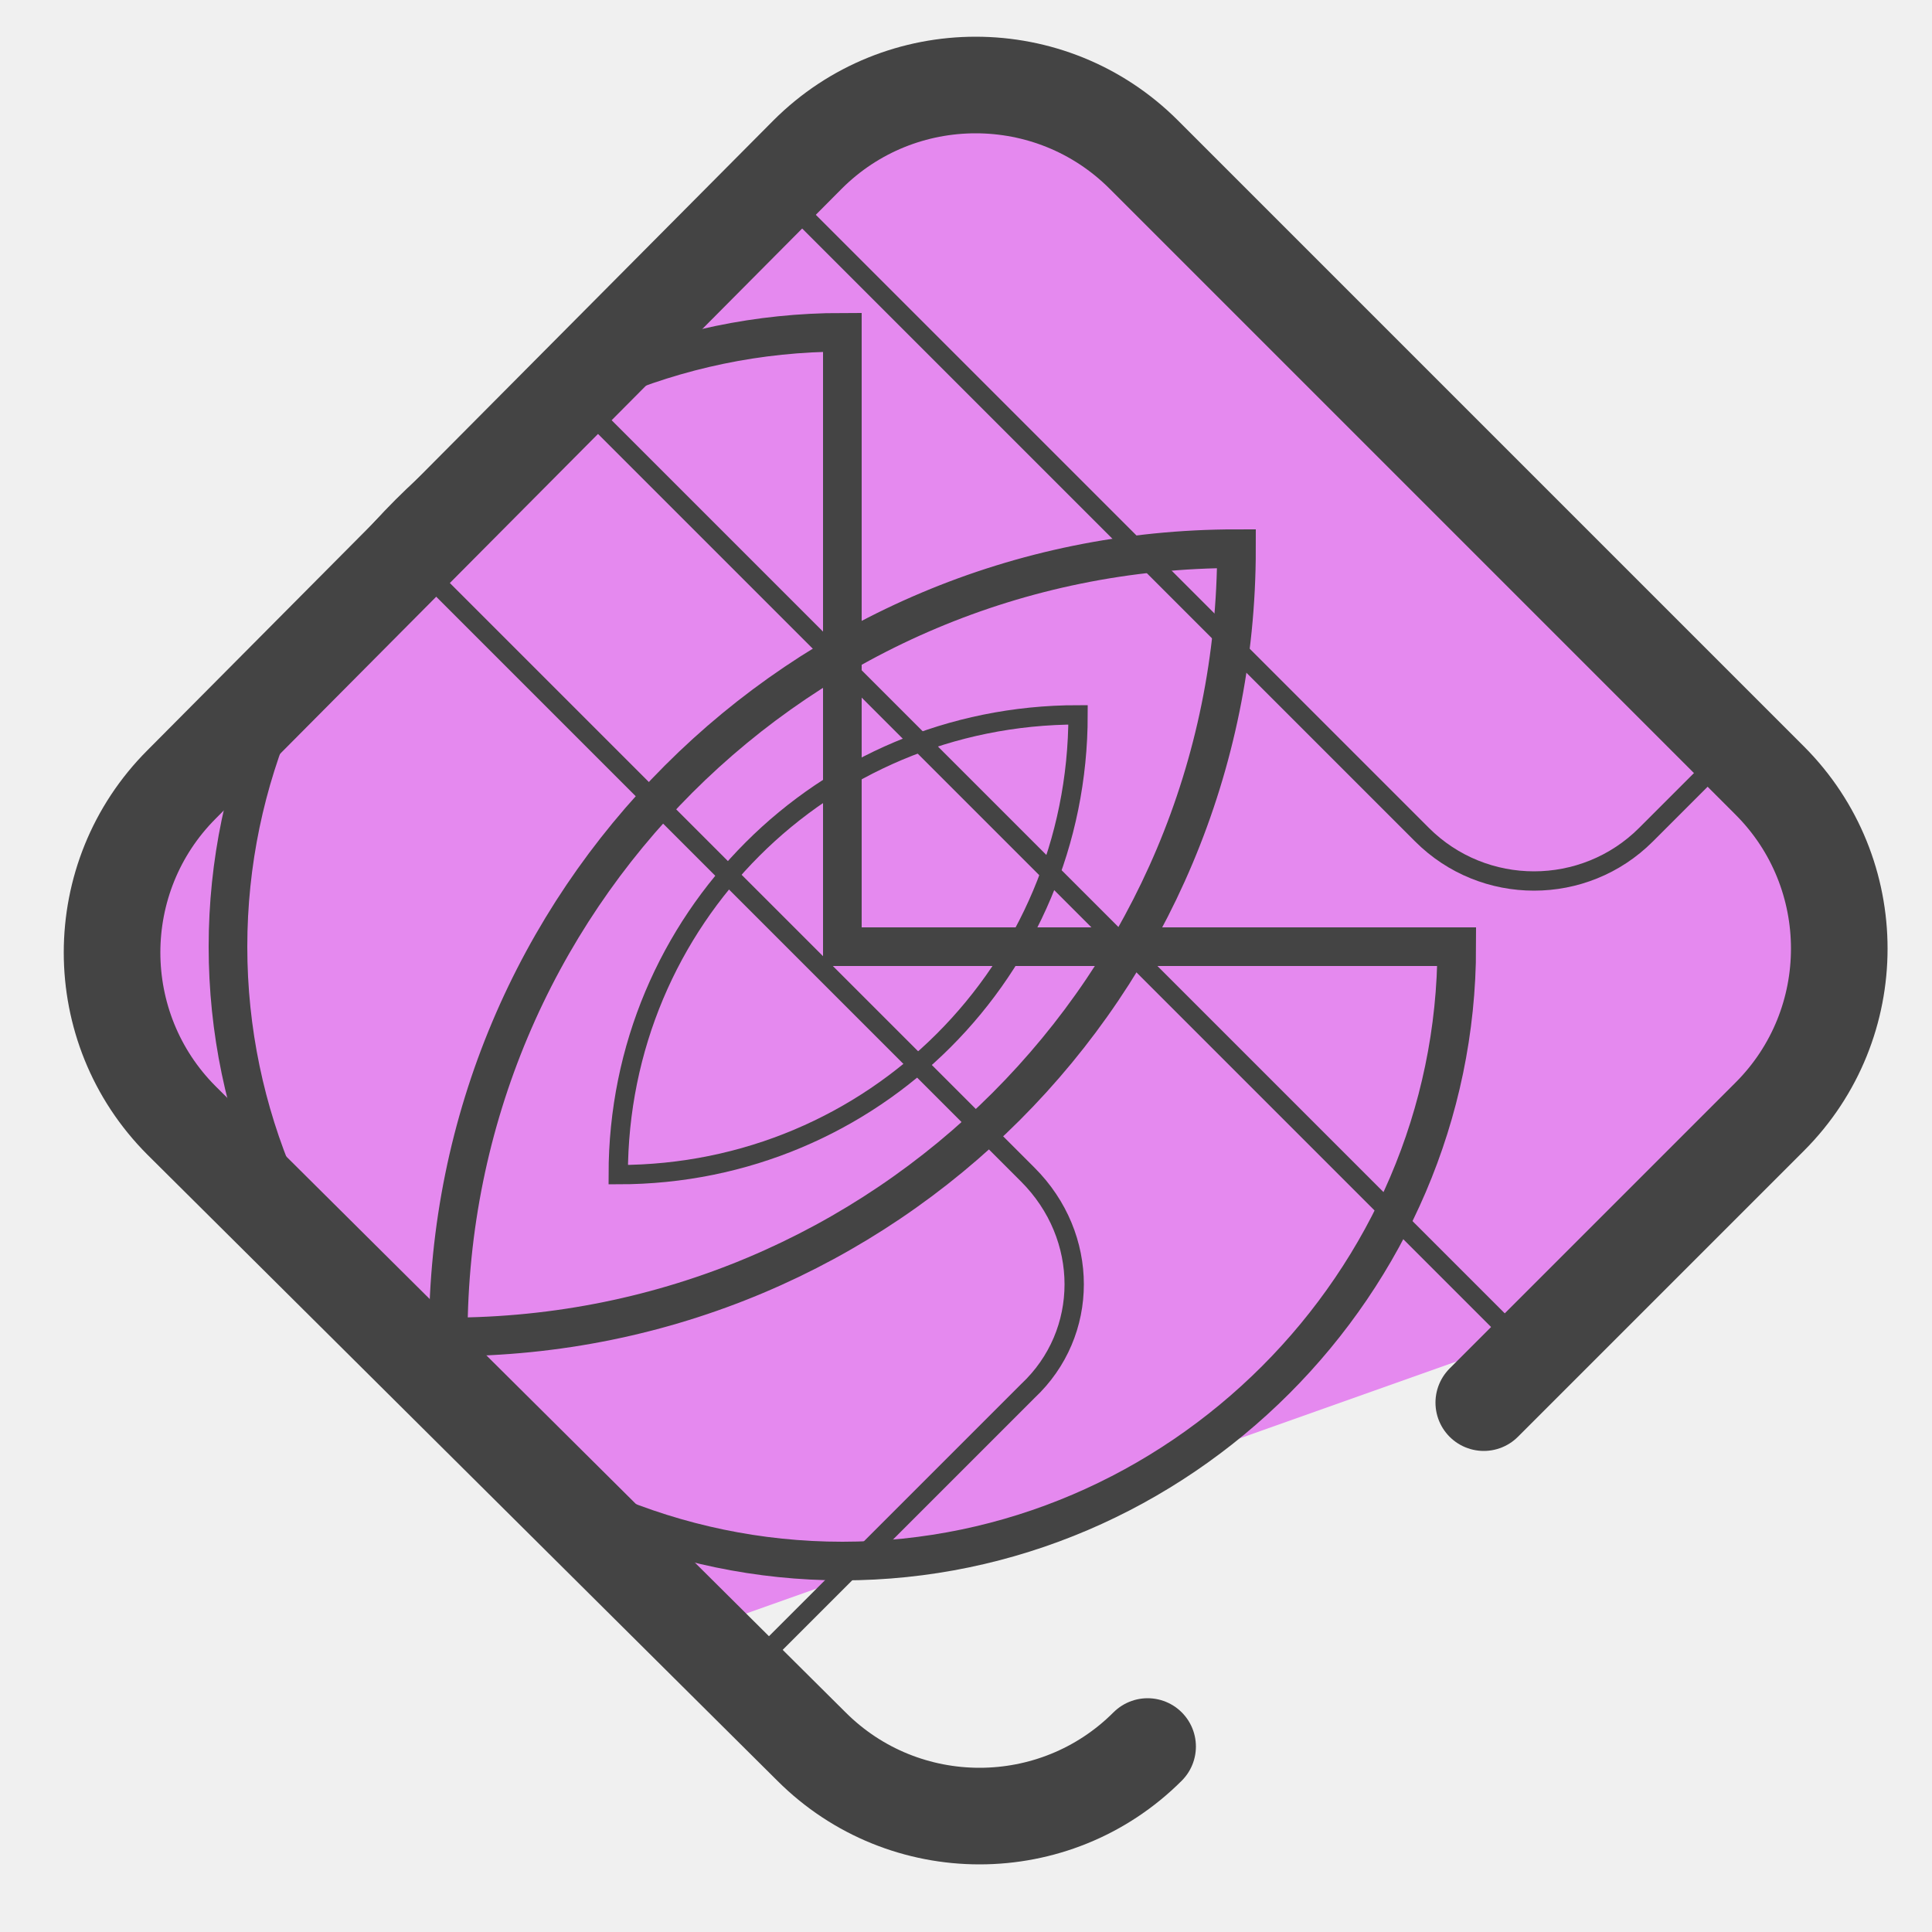
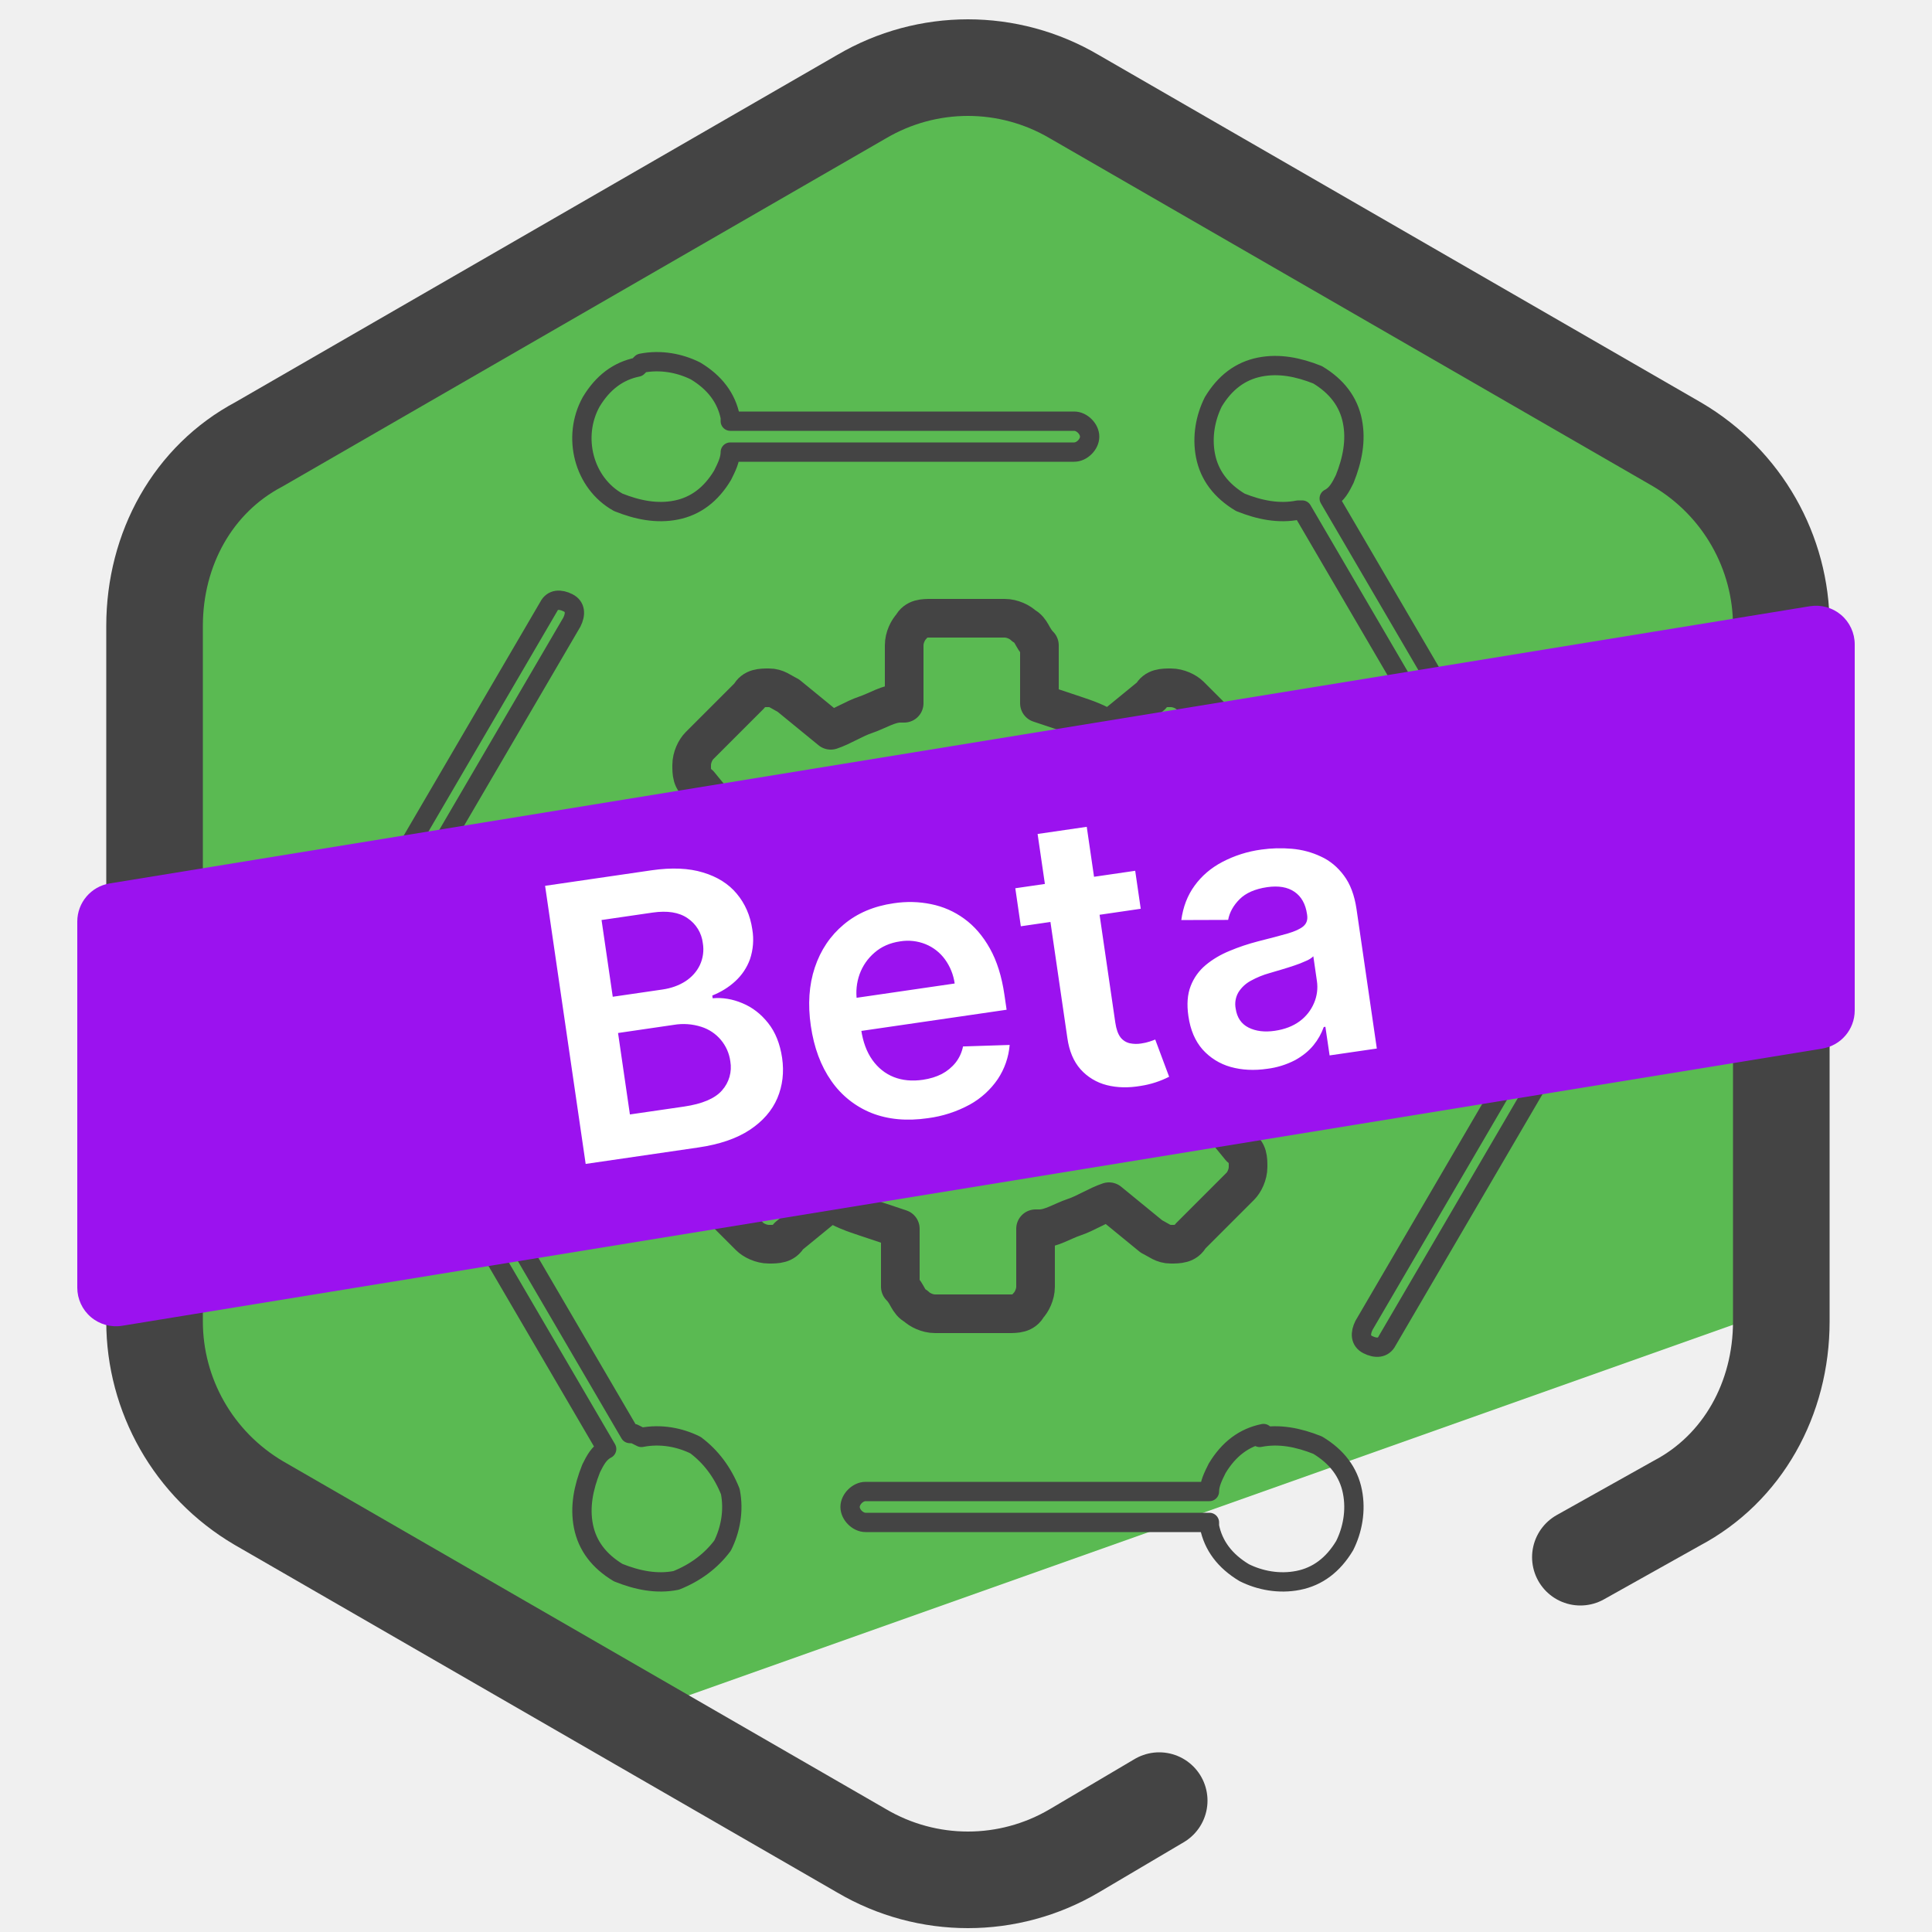
- <svg xmlns="http://www.w3.org/2000/svg" viewBox="0 0 50 50">
-   <path fill="#e589ef" d="M47.7 25.9l-.5-4L30 4.3l-4.4-1.8C21.5 2.5 7.8 15.4 7.8 18l-4.3 4-.2 5.9 14.2 14.5 24.8-8.8c.6-.3 6.2-6 5.4-7.6z" />
-   <path fill="none" stroke="#444" stroke-linecap="round" stroke-linejoin="round" stroke-width="2.5" d="M29.7 45.2c-2.4 2.4-6.3 2.4-8.7 0L4.7 29c-2.4-2.4-2.4-6.3 0-8.7L20.9 4c2.4-2.4 6.3-2.4 8.7 0l16.2 16.2c2.4 2.4 2.4 6.3 0 8.7l-7.4 7.4" />
-   <path fill="none" stroke="#444" stroke-miterlimit="10" d="M21.8 24.5h15.9c0 8.7-7.2 15.9-15.9 15.9S5.9 33.2 5.9 24.5 13.1 8.6 21.8 8.6v15.9z" />
-   <path fill="none" stroke="#444" stroke-miterlimit="10" d="M32 14.2h0c0 11.3-9.1 20.4-20.4 20.4h0c0-11.3 9.1-20.4 20.4-20.4z" />
-   <path fill="none" stroke="#444" stroke-miterlimit="10" stroke-width=".5" d="M20.2 5l16.6 16.6c1.6 1.6 4.2 1.6 5.8 0l2.3-2.3m-33.6-4.2l15.3 15.3c1.6 1.6 1.6 4.1 0 5.6l-7.1 7.1m-4.1-32.3l24 24" />
-   <path fill="none" stroke="#444" stroke-linecap="round" stroke-miterlimit="10" stroke-width=".5" d="M27.9 18.5h0c0 6.6-5.3 11.9-11.9 11.9h0c0-6.6 5.3-11.9 11.9-11.9z" />
+ <svg xmlns="http://www.w3.org/2000/svg" fill="none" viewBox="0 0 50 50">
+   <path fill="#319327" d="M27.6 19l7.9 2.4-6.7 4.8.1 8.2-6.6-4.9-7.8 2.6 2.7-7.8-4.9-6.6 8.2.2 4.7-6.7 2.4 7.8z" />
+   <path fill="#5ABA52" d="M44.7 12.9l-5.6-3.6-7.7-4.4-6-2.8C22.2 2.1 4 11 4 14.2L3.5 22 4 37.1l11.5 7.6 31-11c.7-.4-.8-18.7-1.8-20.7v-.1z" />
+   <path stroke="#444" stroke-linecap="round" stroke-linejoin="round" stroke-width="2.5" d="M30 46.6l-2.2 1.3c-1.7 1-3.8 1-5.5 0l-15.6-9C5 37.9 4 36.1 4 34.2v-18c0-2 1-3.8 2.7-4.7l15.6-9c1.7-1 3.8-1 5.5 0l15.6 9c1.7 1 2.7 2.8 2.7 4.7v18c0 2-1 3.8-2.7 4.7l-2.5 1.4" />
+   <path stroke="#444" stroke-linecap="round" stroke-linejoin="round" stroke-width=".5" d="M38.8 20.5c.1.2 0 .4-.1.5-.2.1-.4 0-.5-.1l-4.5-7.7h-.1c-.5.1-1 0-1.5-.2-.5-.3-.8-.7-.9-1.2-.1-.5 0-1 .2-1.4.3-.5.7-.8 1.2-.9.5-.1 1 0 1.5.2.5.3.8.7.9 1.2.1.5 0 1-.2 1.5-.1.2-.2.4-.4.5l4.5 7.7-.1-.1zm-28.5 3.2c.3.3.5.6.6 1 .1.5 0 1-.2 1.5-.3.5-.7.8-1.2.9-.5.1-1 0-1.4-.2-.4-.3-.7-.7-.9-1.2-.1-.5 0-1 .2-1.4.3-.4.7-.7 1.2-.9h1.1l4.5-7.7c.1-.2.3-.2.5-.1s.2.3.1.5l-4.5 7.7v-.1zm6.3-14.3c.5-.1 1 0 1.4.2.5.3.8.7.9 1.2v.1h8.9c.2 0 .4.2.4.4s-.2.4-.4.4h-8.9c0 .2-.1.4-.2.6-.3.5-.7.8-1.2.9-.5.1-1 0-1.5-.2-.9-.5-1.2-1.7-.7-2.6.3-.5.7-.8 1.2-.9l.1-.1zM42 23.5c.4.3.7.7.9 1.2.1.5 0 1-.2 1.4-.3.5-.7.8-1.2.9h-1.1l-4.5 7.7c-.1.2-.3.2-.5.1s-.2-.3-.1-.5l4.5-7.7c-.7-.6-.9-1.6-.4-2.4.3-.4.7-.7 1.2-.9.5-.1 1 0 1.4.2zm-9.4 13.7c.5-.1 1 0 1.5.2.5.3.8.7.9 1.2.1.5 0 1-.2 1.4-.3.5-.7.8-1.2.9-.5.1-1 0-1.4-.2-.5-.3-.8-.7-.9-1.2v-.1h-8.9c-.2 0-.4-.2-.4-.4s.2-.4.4-.4h8.9c0-.2.1-.4.2-.6.3-.5.7-.8 1.2-.9l-.1.1zm-16 0c.5-.1 1 0 1.4.2.4.3.7.7.9 1.2.1.5 0 1-.2 1.4-.3.4-.7.7-1.2.9-.5.1-1 0-1.5-.2-.5-.3-.8-.7-.9-1.2-.1-.5 0-1 .2-1.5.1-.2.2-.4.4-.5l-4.5-7.7c-.1-.2 0-.4.1-.5.2-.1.4 0 .5.1l4.5 7.7h.1l.2.1z" clip-rule="evenodd" />
+   <path stroke="#444" stroke-linecap="round" stroke-linejoin="round" d="M25.1 21.6c1 0 1.9.4 2.5 1 .6.6 1 1.5 1 2.5s-.4 1.9-1 2.5c-.6.6-1.5 1-2.5 1s-1.9-.4-2.5-1c-.6-.6-1-1.5-1-2.5s.4-1.9 1-2.5c.6-.6 1.5-1 2.5-1z" clip-rule="evenodd" />
+   <path stroke="#444" stroke-linecap="round" stroke-linejoin="round" d="M24.1 16c-.2 0-.4 0-.5.2-.1.1-.2.3-.2.5v1.5h-.1c-.3 0-.6.2-.9.3-.3.1-.6.3-.9.4l-1.1-.9c-.2-.1-.3-.2-.5-.2s-.4 0-.5.2l-1.3 1.3c-.1.1-.2.3-.2.5s0 .4.2.5l.9 1.1c-.2.3-.3.6-.4.9l-.3.9h-1.5c-.2.2-.4.2-.5.4-.1.1-.2.3-.2.5V26c0 .2 0 .4.2.5.1.1.3.2.5.2h1.5v.1c0 .3.2.6.3.9.1.3.3.6.4.9l-.9 1.1c-.1.2-.2.3-.2.5s0 .4.2.5l1.3 1.3c.1.1.3.2.5.2s.4 0 .5-.2l1.1-.9c.3.2.6.3.9.4l.9.3v1.5c.2.2.2.4.4.5.1.1.3.2.5.2h1.9c.2 0 .4 0 .5-.2.1-.1.2-.3.2-.5v-1.5h.1c.3 0 .6-.2.9-.3.3-.1.6-.3.9-.4l1.1.9c.2.1.3.2.5.2s.4 0 .5-.2l1.3-1.3c.1-.1.2-.3.2-.5s0-.4-.2-.5l-.9-1.1c.2-.3.3-.6.4-.9l.3-.9h1.5c.2-.2.4-.2.5-.4.1-.1.2-.3.2-.5V24c0-.2 0-.4-.2-.5-.1-.1-.3-.2-.5-.2h-1.5v-.1c0-.3-.2-.6-.3-.9-.1-.3-.3-.6-.4-.9l.9-1.1c.1-.2.2-.3.2-.5s0-.4-.2-.5L30.8 18c-.1-.1-.3-.2-.5-.2s-.4 0-.5.2l-1.1.9c-.3-.2-.6-.3-.9-.4l-.9-.3v-1.5c-.2-.2-.2-.4-.4-.5-.1-.1-.3-.2-.5-.2h-1.9z" clip-rule="evenodd" />
+   <path fill="#9B12EF" d="M2 23.85a1 1 0 01.84-.987l44-7.174a1 1 0 011.16.987v9.474a1 1 0 01-.84.987l-44 7.174A1 1 0 012 33.324V23.85z" />
+   <path fill="#fff" d="M15.157 30.122l-1.05-7.197 2.756-.402c.52-.075.964-.056 1.332.057.37.111.662.295.874.551.214.256.347.562.4.918a1.59 1.59 0 01-.06.777 1.432 1.432 0 01-.38.568c-.17.157-.37.28-.595.37l.01.071c.257-.023.514.02.769.128.257.106.479.277.666.513.188.236.308.537.362.902.054.372.013.72-.124 1.044-.138.322-.375.595-.713.819-.339.224-.783.376-1.334.456l-2.913.425zm1.145-1.28l1.402-.204c.473-.07.801-.209.983-.42a.897.897 0 00.214-.749 1.087 1.087 0 00-.751-.895 1.51 1.51 0 00-.718-.05l-1.437.21.307 2.108zm-.444-3.046l1.29-.188c.224-.033.421-.104.59-.212.168-.11.292-.25.373-.417a.96.96 0 00.078-.571.903.903 0 00-.396-.646c-.22-.152-.523-.2-.907-.144l-1.318.192.29 1.986zm8.151 3.143c-.54.078-1.024.034-1.45-.133a2.309 2.309 0 01-1.044-.831c-.272-.387-.449-.862-.531-1.427-.081-.555-.047-1.057.103-1.508.151-.452.401-.824.749-1.114.347-.292.779-.476 1.294-.55.333-.05.654-.041.965.023.313.063.6.188.86.378.261.189.483.446.664.771.181.323.306.721.375 1.194l.057.39-4.424.645-.125-.857 3.205-.467a1.383 1.383 0 00-.253-.627 1.161 1.161 0 00-.498-.39 1.228 1.228 0 00-.664-.073c-.26.038-.48.135-.658.29-.178.153-.308.34-.388.56a1.43 1.43 0 00-.068.688l.109.748c.046.314.142.575.29.783.147.206.332.354.556.443.223.087.473.11.75.07.185-.027.348-.077.49-.15a1.14 1.14 0 00.357-.293.991.991 0 00.193-.42l1.207-.039a1.87 1.87 0 01-.308.885 2.112 2.112 0 01-.723.658 3.1 3.1 0 01-1.09.353zm5.37-6.403l.143.983-3.103.453-.143-.984 3.102-.452zm-2.526-.953l1.272-.185.739 5.067c.025.17.07.298.135.382a.422.422 0 00.237.152.81.81 0 00.296.007c.08-.011.15-.028.215-.049a1.91 1.91 0 00.15-.054l.36.963a2.414 2.414 0 01-.73.236c-.318.055-.612.05-.883-.019a1.353 1.353 0 01-.68-.41c-.18-.203-.294-.474-.341-.812l-.77-5.278zm5.945 6.077c-.342.05-.659.034-.95-.048a1.523 1.523 0 01-.727-.453c-.192-.219-.314-.505-.365-.859-.045-.304-.026-.564.058-.78a1.32 1.32 0 01.39-.545c.178-.148.383-.27.618-.366.237-.1.485-.182.743-.249.311-.078.564-.145.757-.2.192-.056.329-.12.41-.189.083-.072.115-.168.097-.29l-.003-.021c-.038-.265-.147-.459-.325-.58-.178-.123-.415-.163-.71-.12-.311.046-.549.15-.711.312-.161.162-.26.34-.296.535l-1.212.004c.046-.341.16-.638.344-.89.183-.253.422-.458.718-.614a3.058 3.058 0 011.008-.32c.26-.037.523-.044.79-.021.267.023.517.09.75.2.234.106.432.27.596.49.166.22.275.509.328.867l.526 3.613-1.222.178-.109-.741-.042.006a1.572 1.572 0 01-.265.47c-.12.148-.279.278-.478.388a2.133 2.133 0 01-.718.223zm.194-.983c.256-.037.47-.12.643-.247a1.13 1.13 0 00.372-.471 1.05 1.05 0 00.074-.574l-.092-.636a.608.608 0 01-.19.12 2.88 2.88 0 01-.306.12 9.926 9.926 0 01-.34.107l-.292.086a2.24 2.24 0 00-.492.201.855.855 0 00-.319.298.607.607 0 00-.071.42c.034.234.145.398.334.493.188.094.415.122.68.083z" />
</svg>
